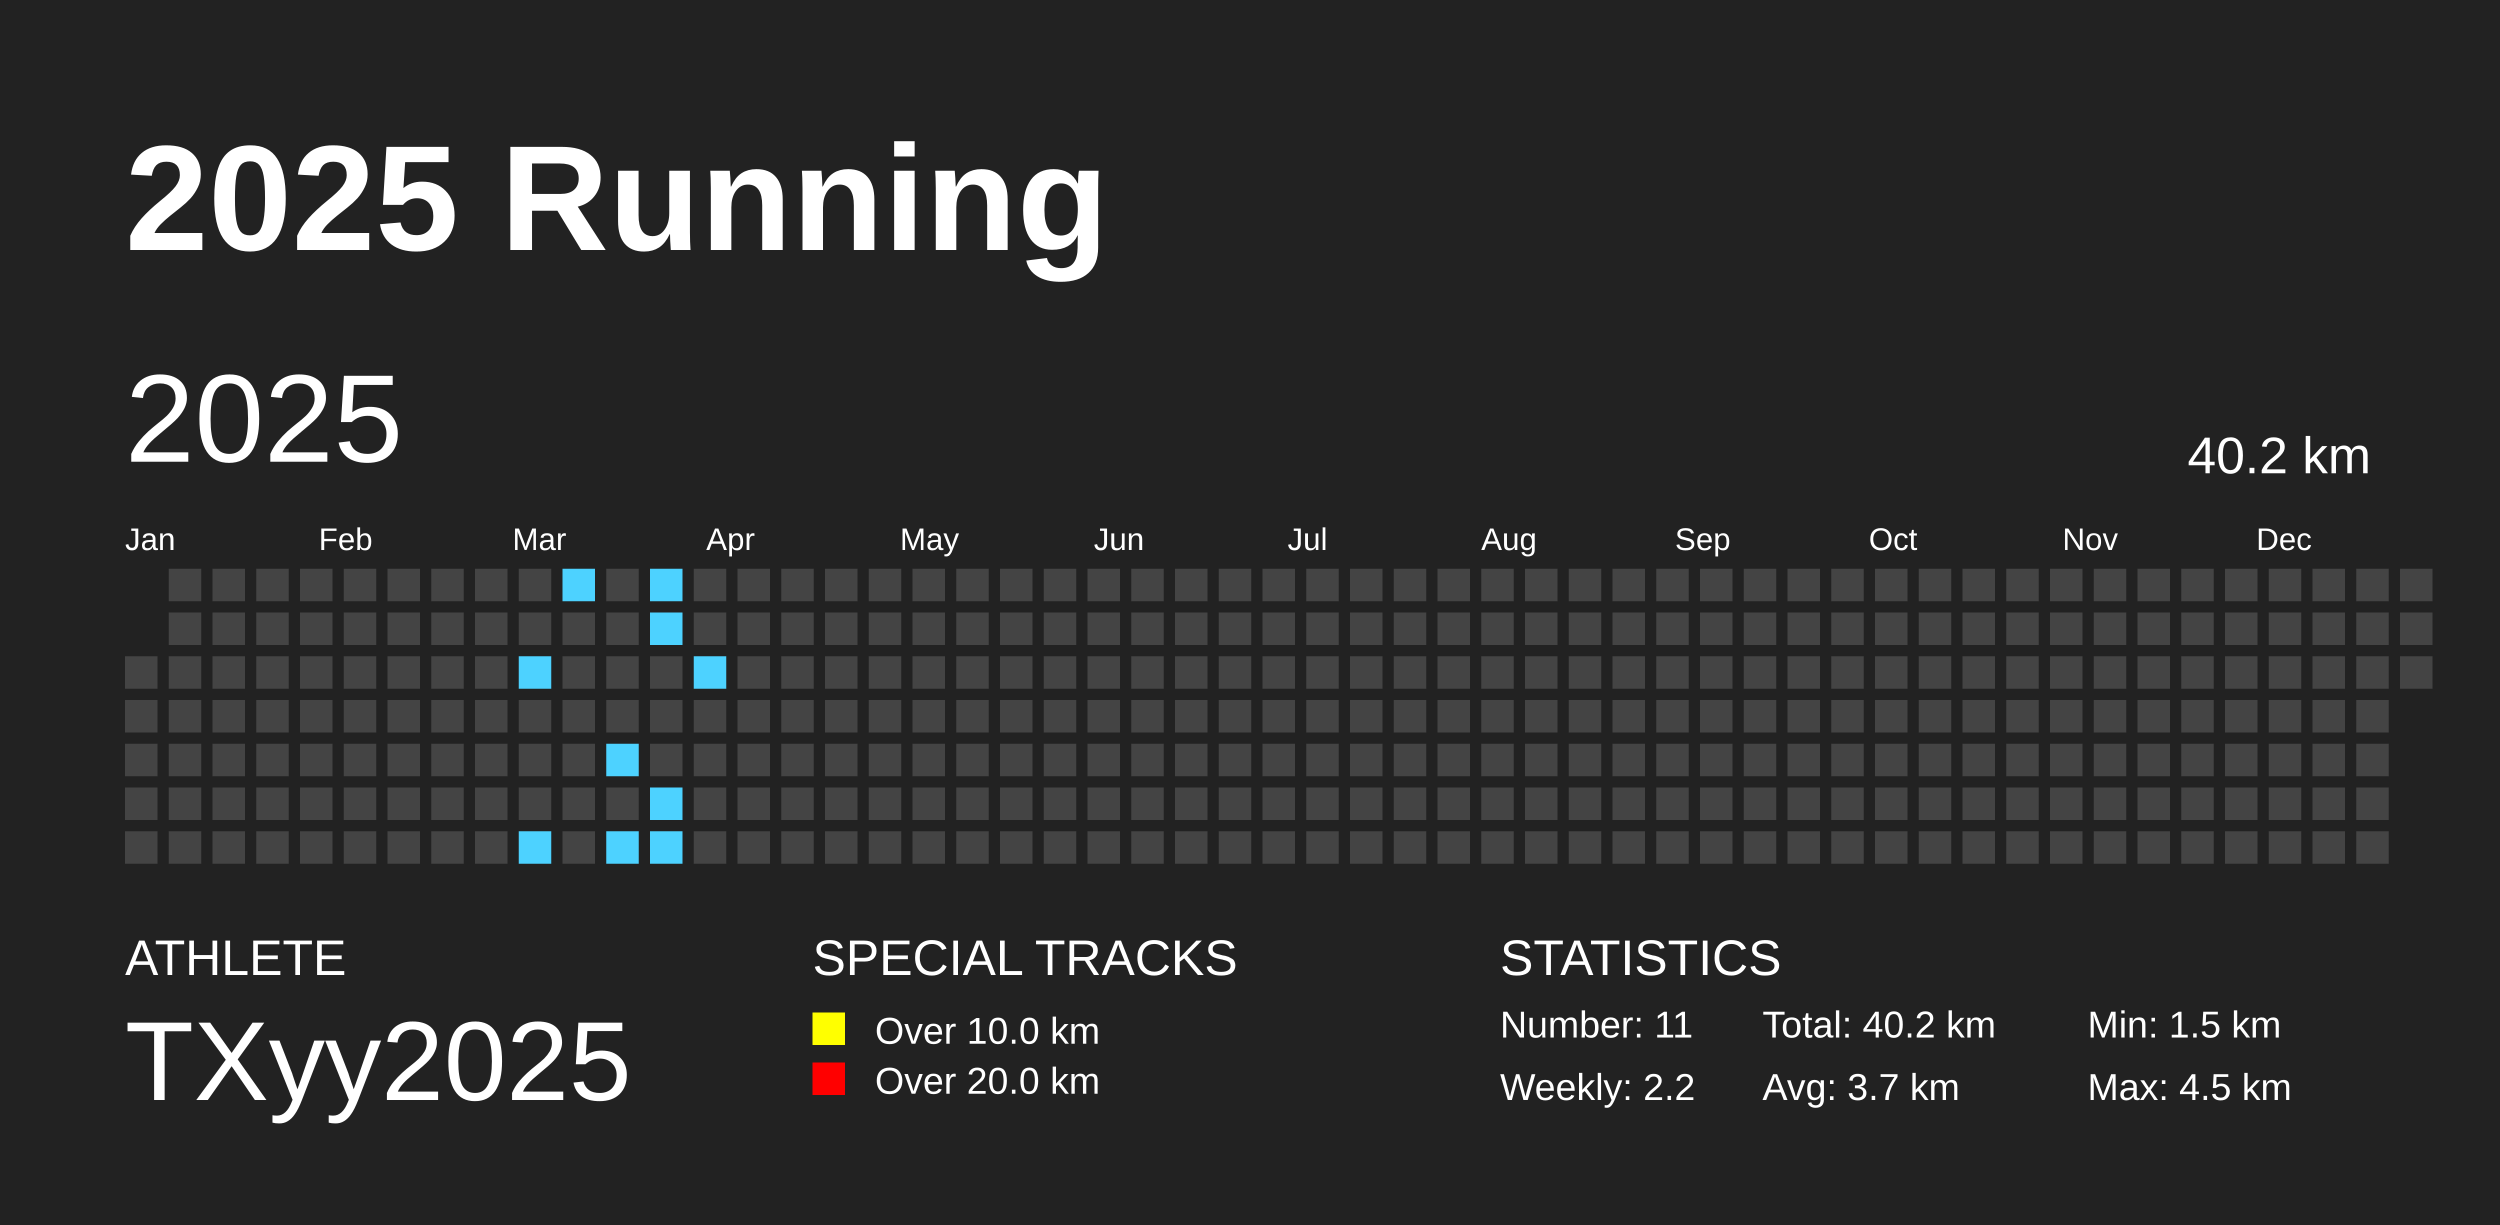
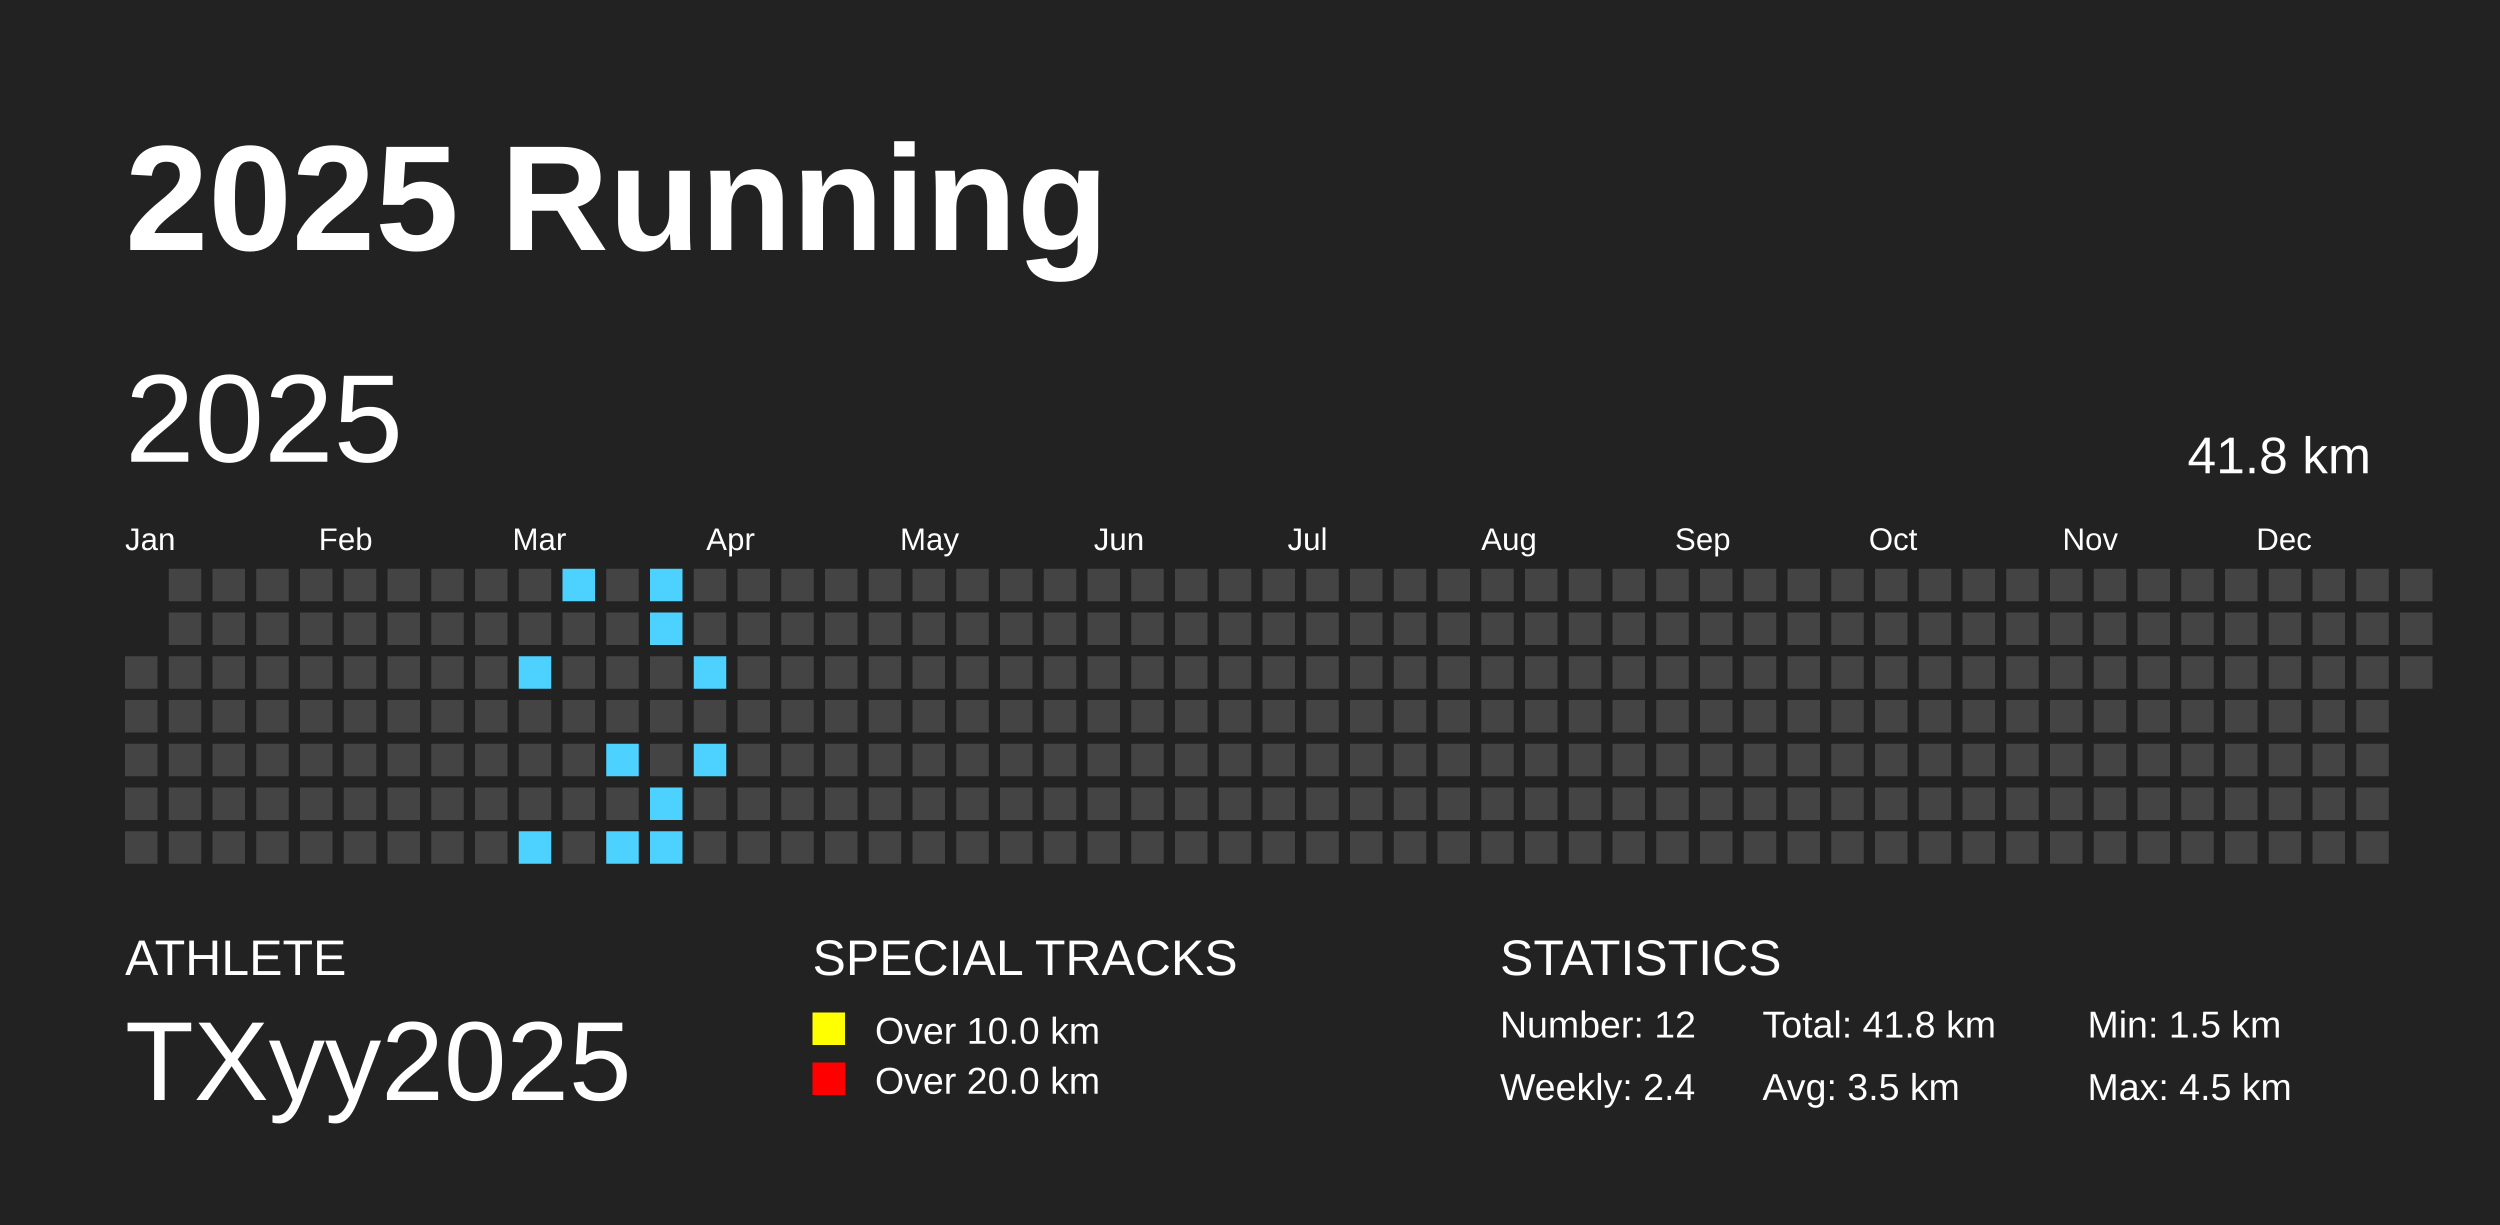
<svg xmlns="http://www.w3.org/2000/svg" baseProfile="full" height="98mm" version="1.1" viewBox="0,0,200,98" width="200mm">
  <defs />
  <rect fill="#222222" height="98" width="200" x="0" y="0" />
  <text fill="#FFFFFF" style="font-size:12px; font-family:Arial; font-weight:bold;" x="10" y="20">2025 Running</text>
  <text fill="#FFFFFF" style="font-size:4px; font-family:Arial" x="10" y="78">ATHLETE</text>
  <text fill="#FFFFFF" style="font-size:9px; font-family:Arial" x="10" y="88">TXyy2025</text>
  <text fill="#FFFFFF" style="font-size:4px; font-family:Arial" x="65" y="78">SPECIAL TRACKS</text>
  <rect fill="yellow" height="2.6" width="2.6" x="65" y="81" />
  <text fill="#FFFFFF" style="font-size:3px; font-family:Arial" x="70" y="83.5">Over 10.0 km</text>
  <rect fill="red" height="2.6" width="2.6" x="65" y="85" />
  <text fill="#FFFFFF" style="font-size:3px; font-family:Arial" x="70" y="87.5">Over 20.0 km</text>
  <text fill="#FFFFFF" style="font-size:4px; font-family:Arial" x="120" y="78">STATISTICS</text>
-   <text fill="#FFFFFF" style="font-size:3px; font-family:Arial" x="120" y="83">Number: 11</text>
-   <text fill="#FFFFFF" style="font-size:3px; font-family:Arial" x="120" y="88">Weekly: 2.2</text>
-   <text fill="#FFFFFF" style="font-size:3px; font-family:Arial" x="141" y="83">Total: 40.2 km</text>
-   <text fill="#FFFFFF" style="font-size:3px; font-family:Arial" x="141" y="88">Avg: 3.7 km</text>
+   <text fill="#FFFFFF" style="font-size:3px; font-family:Arial" x="120" y="83">Number: 12</text>
+   <text fill="#FFFFFF" style="font-size:3px; font-family:Arial" x="120" y="88">Weekly: 2.4</text>
+   <text fill="#FFFFFF" style="font-size:3px; font-family:Arial" x="141" y="83">Total: 41.8 km</text>
+   <text fill="#FFFFFF" style="font-size:3px; font-family:Arial" x="141" y="88">Avg: 3.5 km</text>
  <text fill="#FFFFFF" style="font-size:3px; font-family:Arial" x="167" y="83">Min: 1.5 km</text>
  <text fill="#FFFFFF" style="font-size:3px; font-family:Arial" x="167" y="88">Max: 4.5 km</text>
  <text dominant-baseline="hanging" fill="#FFFFFF" style="font-size:10.0px; font-family:Arial;" x="10" y="30">2025</text>
-   <text dominant-baseline="hanging" fill="#FFFFFF" style="font-size:4.125px; font-family:Arial;" x="175" y="35">40.2 km</text>
+   <text dominant-baseline="hanging" fill="#FFFFFF" style="font-size:4.125px; font-family:Arial;" x="175" y="35">41.8 km</text>
  <text fill="#FFFFFF" style="font-size:2.5px; font-family:Arial" x="10.0" y="44">Jan</text>
  <text fill="#FFFFFF" style="font-size:2.5px; font-family:Arial" x="25.5" y="44">Feb</text>
  <text fill="#FFFFFF" style="font-size:2.5px; font-family:Arial" x="41.0" y="44">Mar</text>
  <text fill="#FFFFFF" style="font-size:2.5px; font-family:Arial" x="56.5" y="44">Apr</text>
  <text fill="#FFFFFF" style="font-size:2.5px; font-family:Arial" x="72.0" y="44">May</text>
  <text fill="#FFFFFF" style="font-size:2.5px; font-family:Arial" x="87.5" y="44">Jun</text>
  <text fill="#FFFFFF" style="font-size:2.5px; font-family:Arial" x="103.0" y="44">Jul</text>
  <text fill="#FFFFFF" style="font-size:2.5px; font-family:Arial" x="118.5" y="44">Aug</text>
  <text fill="#FFFFFF" style="font-size:2.5px; font-family:Arial" x="134.0" y="44">Sep</text>
  <text fill="#FFFFFF" style="font-size:2.5px; font-family:Arial" x="149.5" y="44">Oct</text>
  <text fill="#FFFFFF" style="font-size:2.5px; font-family:Arial" x="165.0" y="44">Nov</text>
  <text fill="#FFFFFF" style="font-size:2.5px; font-family:Arial" x="180.5" y="44">Dec</text>
  <rect fill="#444444" height="2.6" width="2.6" x="10.0" y="52.5" />
  <rect fill="#444444" height="2.6" width="2.6" x="10.0" y="56.0" />
  <rect fill="#444444" height="2.6" width="2.6" x="10.0" y="59.5" />
  <rect fill="#444444" height="2.6" width="2.6" x="10.0" y="63.0" />
  <rect fill="#444444" height="2.6" width="2.6" x="10.0" y="66.5" />
  <rect fill="#444444" height="2.6" width="2.6" x="13.5" y="45.5" />
  <rect fill="#444444" height="2.6" width="2.6" x="13.5" y="49.0" />
  <rect fill="#444444" height="2.6" width="2.6" x="13.5" y="52.5" />
  <rect fill="#444444" height="2.6" width="2.6" x="13.5" y="56.0" />
  <rect fill="#444444" height="2.6" width="2.6" x="13.5" y="59.5" />
  <rect fill="#444444" height="2.6" width="2.6" x="13.5" y="63.0" />
  <rect fill="#444444" height="2.6" width="2.6" x="13.5" y="66.5" />
  <rect fill="#444444" height="2.6" width="2.6" x="17.0" y="45.5" />
  <rect fill="#444444" height="2.6" width="2.6" x="17.0" y="49.0" />
  <rect fill="#444444" height="2.6" width="2.6" x="17.0" y="52.5" />
  <rect fill="#444444" height="2.6" width="2.6" x="17.0" y="56.0" />
  <rect fill="#444444" height="2.6" width="2.6" x="17.0" y="59.5" />
  <rect fill="#444444" height="2.6" width="2.6" x="17.0" y="63.0" />
  <rect fill="#444444" height="2.6" width="2.6" x="17.0" y="66.5" />
  <rect fill="#444444" height="2.6" width="2.6" x="20.5" y="45.5" />
  <rect fill="#444444" height="2.6" width="2.6" x="20.5" y="49.0" />
  <rect fill="#444444" height="2.6" width="2.6" x="20.5" y="52.5" />
  <rect fill="#444444" height="2.6" width="2.6" x="20.5" y="56.0" />
  <rect fill="#444444" height="2.6" width="2.6" x="20.5" y="59.5" />
  <rect fill="#444444" height="2.6" width="2.6" x="20.5" y="63.0" />
  <rect fill="#444444" height="2.6" width="2.6" x="20.5" y="66.5" />
  <rect fill="#444444" height="2.6" width="2.6" x="24.0" y="45.5" />
  <rect fill="#444444" height="2.6" width="2.6" x="24.0" y="49.0" />
  <rect fill="#444444" height="2.6" width="2.6" x="24.0" y="52.5" />
  <rect fill="#444444" height="2.6" width="2.6" x="24.0" y="56.0" />
  <rect fill="#444444" height="2.6" width="2.6" x="24.0" y="59.5" />
  <rect fill="#444444" height="2.6" width="2.6" x="24.0" y="63.0" />
  <rect fill="#444444" height="2.6" width="2.6" x="24.0" y="66.5" />
  <rect fill="#444444" height="2.6" width="2.6" x="27.5" y="45.5" />
  <rect fill="#444444" height="2.6" width="2.6" x="27.5" y="49.0" />
  <rect fill="#444444" height="2.6" width="2.6" x="27.5" y="52.5" />
  <rect fill="#444444" height="2.6" width="2.6" x="27.5" y="56.0" />
  <rect fill="#444444" height="2.6" width="2.6" x="27.5" y="59.5" />
  <rect fill="#444444" height="2.6" width="2.6" x="27.5" y="63.0" />
  <rect fill="#444444" height="2.6" width="2.6" x="27.5" y="66.5" />
  <rect fill="#444444" height="2.6" width="2.6" x="31.0" y="45.5" />
  <rect fill="#444444" height="2.6" width="2.6" x="31.0" y="49.0" />
  <rect fill="#444444" height="2.6" width="2.6" x="31.0" y="52.5" />
  <rect fill="#444444" height="2.6" width="2.6" x="31.0" y="56.0" />
  <rect fill="#444444" height="2.6" width="2.6" x="31.0" y="59.5" />
  <rect fill="#444444" height="2.6" width="2.6" x="31.0" y="63.0" />
  <rect fill="#444444" height="2.6" width="2.6" x="31.0" y="66.5" />
  <rect fill="#444444" height="2.6" width="2.6" x="34.5" y="45.5" />
  <rect fill="#444444" height="2.6" width="2.6" x="34.5" y="49.0" />
  <rect fill="#444444" height="2.6" width="2.6" x="34.5" y="52.5" />
  <rect fill="#444444" height="2.6" width="2.6" x="34.5" y="56.0" />
  <rect fill="#444444" height="2.6" width="2.6" x="34.5" y="59.5" />
  <rect fill="#444444" height="2.6" width="2.6" x="34.5" y="63.0" />
  <rect fill="#444444" height="2.6" width="2.6" x="34.5" y="66.5" />
  <rect fill="#444444" height="2.6" width="2.6" x="38.0" y="45.5" />
  <rect fill="#444444" height="2.6" width="2.6" x="38.0" y="49.0" />
  <rect fill="#444444" height="2.6" width="2.6" x="38.0" y="52.5" />
  <rect fill="#444444" height="2.6" width="2.6" x="38.0" y="56.0" />
  <rect fill="#444444" height="2.6" width="2.6" x="38.0" y="59.5" />
  <rect fill="#444444" height="2.6" width="2.6" x="38.0" y="63.0" />
  <rect fill="#444444" height="2.6" width="2.6" x="38.0" y="66.5" />
  <rect fill="#444444" height="2.6" width="2.6" x="41.5" y="45.5" />
  <rect fill="#444444" height="2.6" width="2.6" x="41.5" y="49.0" />
  <rect fill="#4DD2FF" height="2.6" width="2.6" x="41.5" y="52.5" />
  <rect fill="#444444" height="2.6" width="2.6" x="41.5" y="56.0" />
  <rect fill="#444444" height="2.6" width="2.6" x="41.5" y="59.5" />
  <rect fill="#444444" height="2.6" width="2.6" x="41.5" y="63.0" />
  <rect fill="#4DD2FF" height="2.6" width="2.6" x="41.5" y="66.5" />
  <rect fill="#4DD2FF" height="2.6" width="2.6" x="45.0" y="45.5" />
  <rect fill="#444444" height="2.6" width="2.6" x="45.0" y="49.0" />
  <rect fill="#444444" height="2.6" width="2.6" x="45.0" y="52.5" />
  <rect fill="#444444" height="2.6" width="2.6" x="45.0" y="56.0" />
  <rect fill="#444444" height="2.6" width="2.6" x="45.0" y="59.5" />
  <rect fill="#444444" height="2.6" width="2.6" x="45.0" y="63.0" />
  <rect fill="#444444" height="2.6" width="2.6" x="45.0" y="66.5" />
  <rect fill="#444444" height="2.6" width="2.6" x="48.5" y="45.5" />
  <rect fill="#444444" height="2.6" width="2.6" x="48.5" y="49.0" />
  <rect fill="#444444" height="2.6" width="2.6" x="48.5" y="52.5" />
  <rect fill="#444444" height="2.6" width="2.6" x="48.5" y="56.0" />
  <rect fill="#4DD2FF" height="2.6" width="2.6" x="48.5" y="59.5" />
  <rect fill="#444444" height="2.6" width="2.6" x="48.5" y="63.0" />
  <rect fill="#4DD2FF" height="2.6" width="2.6" x="48.5" y="66.5" />
  <rect fill="#4DD2FF" height="2.6" width="2.6" x="52.0" y="45.5" />
  <rect fill="#4DD2FF" height="2.6" width="2.6" x="52.0" y="49.0" />
  <rect fill="#444444" height="2.6" width="2.6" x="52.0" y="52.5" />
  <rect fill="#444444" height="2.6" width="2.6" x="52.0" y="56.0" />
  <rect fill="#444444" height="2.6" width="2.6" x="52.0" y="59.5" />
  <rect fill="#4DD2FF" height="2.6" width="2.6" x="52.0" y="63.0" />
  <rect fill="#4DD2FF" height="2.6" width="2.6" x="52.0" y="66.5" />
  <rect fill="#444444" height="2.6" width="2.6" x="55.5" y="45.5" />
  <rect fill="#444444" height="2.6" width="2.6" x="55.5" y="49.0" />
  <rect fill="#4DD2FF" height="2.6" width="2.6" x="55.5" y="52.5" />
  <rect fill="#444444" height="2.6" width="2.6" x="55.5" y="56.0" />
-   <rect fill="#444444" height="2.6" width="2.6" x="55.5" y="59.5" />
+   <rect fill="#4DD2FF" height="2.6" width="2.6" x="55.5" y="59.5" />
  <rect fill="#444444" height="2.6" width="2.6" x="55.5" y="63.0" />
  <rect fill="#444444" height="2.6" width="2.6" x="55.5" y="66.5" />
  <rect fill="#444444" height="2.6" width="2.6" x="59.0" y="45.5" />
  <rect fill="#444444" height="2.6" width="2.6" x="59.0" y="49.0" />
  <rect fill="#444444" height="2.6" width="2.6" x="59.0" y="52.5" />
  <rect fill="#444444" height="2.6" width="2.6" x="59.0" y="56.0" />
  <rect fill="#444444" height="2.6" width="2.6" x="59.0" y="59.5" />
  <rect fill="#444444" height="2.6" width="2.6" x="59.0" y="63.0" />
  <rect fill="#444444" height="2.6" width="2.6" x="59.0" y="66.5" />
  <rect fill="#444444" height="2.6" width="2.6" x="62.5" y="45.5" />
  <rect fill="#444444" height="2.6" width="2.6" x="62.5" y="49.0" />
  <rect fill="#444444" height="2.6" width="2.6" x="62.5" y="52.5" />
  <rect fill="#444444" height="2.6" width="2.6" x="62.5" y="56.0" />
  <rect fill="#444444" height="2.6" width="2.6" x="62.5" y="59.5" />
  <rect fill="#444444" height="2.6" width="2.6" x="62.5" y="63.0" />
  <rect fill="#444444" height="2.6" width="2.6" x="62.5" y="66.5" />
  <rect fill="#444444" height="2.6" width="2.6" x="66.0" y="45.5" />
  <rect fill="#444444" height="2.6" width="2.6" x="66.0" y="49.0" />
  <rect fill="#444444" height="2.6" width="2.6" x="66.0" y="52.5" />
  <rect fill="#444444" height="2.6" width="2.6" x="66.0" y="56.0" />
  <rect fill="#444444" height="2.6" width="2.6" x="66.0" y="59.5" />
  <rect fill="#444444" height="2.6" width="2.6" x="66.0" y="63.0" />
  <rect fill="#444444" height="2.6" width="2.6" x="66.0" y="66.5" />
  <rect fill="#444444" height="2.6" width="2.6" x="69.5" y="45.5" />
  <rect fill="#444444" height="2.6" width="2.6" x="69.5" y="49.0" />
  <rect fill="#444444" height="2.6" width="2.6" x="69.5" y="52.5" />
  <rect fill="#444444" height="2.6" width="2.6" x="69.5" y="56.0" />
  <rect fill="#444444" height="2.6" width="2.6" x="69.5" y="59.5" />
  <rect fill="#444444" height="2.6" width="2.6" x="69.5" y="63.0" />
  <rect fill="#444444" height="2.6" width="2.6" x="69.5" y="66.5" />
  <rect fill="#444444" height="2.6" width="2.6" x="73.0" y="45.5" />
  <rect fill="#444444" height="2.6" width="2.6" x="73.0" y="49.0" />
  <rect fill="#444444" height="2.6" width="2.6" x="73.0" y="52.5" />
  <rect fill="#444444" height="2.6" width="2.6" x="73.0" y="56.0" />
  <rect fill="#444444" height="2.6" width="2.6" x="73.0" y="59.5" />
  <rect fill="#444444" height="2.6" width="2.6" x="73.0" y="63.0" />
  <rect fill="#444444" height="2.6" width="2.6" x="73.0" y="66.5" />
  <rect fill="#444444" height="2.6" width="2.6" x="76.5" y="45.5" />
  <rect fill="#444444" height="2.6" width="2.6" x="76.5" y="49.0" />
  <rect fill="#444444" height="2.6" width="2.6" x="76.5" y="52.5" />
  <rect fill="#444444" height="2.6" width="2.6" x="76.5" y="56.0" />
  <rect fill="#444444" height="2.6" width="2.6" x="76.5" y="59.5" />
  <rect fill="#444444" height="2.6" width="2.6" x="76.5" y="63.0" />
  <rect fill="#444444" height="2.6" width="2.6" x="76.5" y="66.5" />
  <rect fill="#444444" height="2.6" width="2.6" x="80.0" y="45.5" />
  <rect fill="#444444" height="2.6" width="2.6" x="80.0" y="49.0" />
  <rect fill="#444444" height="2.6" width="2.6" x="80.0" y="52.5" />
  <rect fill="#444444" height="2.6" width="2.6" x="80.0" y="56.0" />
  <rect fill="#444444" height="2.6" width="2.6" x="80.0" y="59.5" />
  <rect fill="#444444" height="2.6" width="2.6" x="80.0" y="63.0" />
  <rect fill="#444444" height="2.6" width="2.6" x="80.0" y="66.5" />
  <rect fill="#444444" height="2.6" width="2.6" x="83.5" y="45.5" />
  <rect fill="#444444" height="2.6" width="2.6" x="83.5" y="49.0" />
  <rect fill="#444444" height="2.6" width="2.6" x="83.5" y="52.5" />
  <rect fill="#444444" height="2.6" width="2.6" x="83.5" y="56.0" />
  <rect fill="#444444" height="2.6" width="2.6" x="83.5" y="59.5" />
  <rect fill="#444444" height="2.6" width="2.6" x="83.5" y="63.0" />
  <rect fill="#444444" height="2.6" width="2.6" x="83.5" y="66.5" />
  <rect fill="#444444" height="2.6" width="2.6" x="87.0" y="45.5" />
  <rect fill="#444444" height="2.6" width="2.6" x="87.0" y="49.0" />
  <rect fill="#444444" height="2.6" width="2.6" x="87.0" y="52.5" />
  <rect fill="#444444" height="2.6" width="2.6" x="87.0" y="56.0" />
  <rect fill="#444444" height="2.6" width="2.6" x="87.0" y="59.5" />
  <rect fill="#444444" height="2.6" width="2.6" x="87.0" y="63.0" />
  <rect fill="#444444" height="2.6" width="2.6" x="87.0" y="66.5" />
  <rect fill="#444444" height="2.6" width="2.6" x="90.5" y="45.5" />
  <rect fill="#444444" height="2.6" width="2.6" x="90.5" y="49.0" />
  <rect fill="#444444" height="2.6" width="2.6" x="90.5" y="52.5" />
  <rect fill="#444444" height="2.6" width="2.6" x="90.5" y="56.0" />
  <rect fill="#444444" height="2.6" width="2.6" x="90.5" y="59.5" />
  <rect fill="#444444" height="2.6" width="2.6" x="90.5" y="63.0" />
  <rect fill="#444444" height="2.6" width="2.6" x="90.5" y="66.5" />
  <rect fill="#444444" height="2.6" width="2.6" x="94.0" y="45.5" />
  <rect fill="#444444" height="2.6" width="2.6" x="94.0" y="49.0" />
  <rect fill="#444444" height="2.6" width="2.6" x="94.0" y="52.5" />
  <rect fill="#444444" height="2.6" width="2.6" x="94.0" y="56.0" />
  <rect fill="#444444" height="2.6" width="2.6" x="94.0" y="59.5" />
  <rect fill="#444444" height="2.6" width="2.6" x="94.0" y="63.0" />
  <rect fill="#444444" height="2.6" width="2.6" x="94.0" y="66.5" />
  <rect fill="#444444" height="2.6" width="2.6" x="97.5" y="45.5" />
  <rect fill="#444444" height="2.6" width="2.6" x="97.5" y="49.0" />
  <rect fill="#444444" height="2.6" width="2.6" x="97.5" y="52.5" />
  <rect fill="#444444" height="2.6" width="2.6" x="97.5" y="56.0" />
  <rect fill="#444444" height="2.6" width="2.6" x="97.5" y="59.5" />
  <rect fill="#444444" height="2.6" width="2.6" x="97.5" y="63.0" />
  <rect fill="#444444" height="2.6" width="2.6" x="97.5" y="66.5" />
  <rect fill="#444444" height="2.6" width="2.6" x="101.0" y="45.5" />
  <rect fill="#444444" height="2.6" width="2.6" x="101.0" y="49.0" />
  <rect fill="#444444" height="2.6" width="2.6" x="101.0" y="52.5" />
  <rect fill="#444444" height="2.6" width="2.6" x="101.0" y="56.0" />
  <rect fill="#444444" height="2.6" width="2.6" x="101.0" y="59.5" />
  <rect fill="#444444" height="2.6" width="2.6" x="101.0" y="63.0" />
  <rect fill="#444444" height="2.6" width="2.6" x="101.0" y="66.5" />
  <rect fill="#444444" height="2.6" width="2.6" x="104.5" y="45.5" />
  <rect fill="#444444" height="2.6" width="2.6" x="104.5" y="49.0" />
  <rect fill="#444444" height="2.6" width="2.6" x="104.5" y="52.5" />
  <rect fill="#444444" height="2.6" width="2.6" x="104.5" y="56.0" />
  <rect fill="#444444" height="2.6" width="2.6" x="104.5" y="59.5" />
  <rect fill="#444444" height="2.6" width="2.6" x="104.5" y="63.0" />
  <rect fill="#444444" height="2.6" width="2.6" x="104.5" y="66.5" />
  <rect fill="#444444" height="2.6" width="2.6" x="108.0" y="45.5" />
  <rect fill="#444444" height="2.6" width="2.6" x="108.0" y="49.0" />
  <rect fill="#444444" height="2.6" width="2.6" x="108.0" y="52.5" />
  <rect fill="#444444" height="2.6" width="2.6" x="108.0" y="56.0" />
  <rect fill="#444444" height="2.6" width="2.6" x="108.0" y="59.5" />
  <rect fill="#444444" height="2.6" width="2.6" x="108.0" y="63.0" />
  <rect fill="#444444" height="2.6" width="2.6" x="108.0" y="66.5" />
  <rect fill="#444444" height="2.6" width="2.6" x="111.5" y="45.5" />
  <rect fill="#444444" height="2.6" width="2.6" x="111.5" y="49.0" />
  <rect fill="#444444" height="2.6" width="2.6" x="111.5" y="52.5" />
  <rect fill="#444444" height="2.6" width="2.6" x="111.5" y="56.0" />
  <rect fill="#444444" height="2.6" width="2.6" x="111.5" y="59.5" />
  <rect fill="#444444" height="2.6" width="2.6" x="111.5" y="63.0" />
  <rect fill="#444444" height="2.6" width="2.6" x="111.5" y="66.5" />
  <rect fill="#444444" height="2.6" width="2.6" x="115.0" y="45.5" />
  <rect fill="#444444" height="2.6" width="2.6" x="115.0" y="49.0" />
  <rect fill="#444444" height="2.6" width="2.6" x="115.0" y="52.5" />
  <rect fill="#444444" height="2.6" width="2.6" x="115.0" y="56.0" />
  <rect fill="#444444" height="2.6" width="2.6" x="115.0" y="59.5" />
  <rect fill="#444444" height="2.6" width="2.6" x="115.0" y="63.0" />
  <rect fill="#444444" height="2.6" width="2.6" x="115.0" y="66.5" />
  <rect fill="#444444" height="2.6" width="2.6" x="118.5" y="45.5" />
  <rect fill="#444444" height="2.6" width="2.6" x="118.5" y="49.0" />
  <rect fill="#444444" height="2.6" width="2.6" x="118.5" y="52.5" />
  <rect fill="#444444" height="2.6" width="2.6" x="118.5" y="56.0" />
  <rect fill="#444444" height="2.6" width="2.6" x="118.5" y="59.5" />
  <rect fill="#444444" height="2.6" width="2.6" x="118.5" y="63.0" />
  <rect fill="#444444" height="2.6" width="2.6" x="118.5" y="66.5" />
  <rect fill="#444444" height="2.6" width="2.6" x="122.0" y="45.5" />
  <rect fill="#444444" height="2.6" width="2.6" x="122.0" y="49.0" />
  <rect fill="#444444" height="2.6" width="2.6" x="122.0" y="52.5" />
  <rect fill="#444444" height="2.6" width="2.6" x="122.0" y="56.0" />
  <rect fill="#444444" height="2.6" width="2.6" x="122.0" y="59.5" />
  <rect fill="#444444" height="2.6" width="2.6" x="122.0" y="63.0" />
  <rect fill="#444444" height="2.6" width="2.6" x="122.0" y="66.5" />
  <rect fill="#444444" height="2.6" width="2.6" x="125.5" y="45.5" />
  <rect fill="#444444" height="2.6" width="2.6" x="125.5" y="49.0" />
  <rect fill="#444444" height="2.6" width="2.6" x="125.5" y="52.5" />
  <rect fill="#444444" height="2.6" width="2.6" x="125.5" y="56.0" />
  <rect fill="#444444" height="2.6" width="2.6" x="125.5" y="59.5" />
  <rect fill="#444444" height="2.6" width="2.6" x="125.5" y="63.0" />
  <rect fill="#444444" height="2.6" width="2.6" x="125.5" y="66.5" />
  <rect fill="#444444" height="2.6" width="2.6" x="129.0" y="45.5" />
  <rect fill="#444444" height="2.6" width="2.6" x="129.0" y="49.0" />
  <rect fill="#444444" height="2.6" width="2.6" x="129.0" y="52.5" />
  <rect fill="#444444" height="2.6" width="2.6" x="129.0" y="56.0" />
  <rect fill="#444444" height="2.6" width="2.6" x="129.0" y="59.5" />
  <rect fill="#444444" height="2.6" width="2.6" x="129.0" y="63.0" />
  <rect fill="#444444" height="2.6" width="2.6" x="129.0" y="66.5" />
  <rect fill="#444444" height="2.6" width="2.6" x="132.5" y="45.5" />
  <rect fill="#444444" height="2.6" width="2.6" x="132.5" y="49.0" />
  <rect fill="#444444" height="2.6" width="2.6" x="132.5" y="52.5" />
  <rect fill="#444444" height="2.6" width="2.6" x="132.5" y="56.0" />
  <rect fill="#444444" height="2.6" width="2.6" x="132.5" y="59.5" />
  <rect fill="#444444" height="2.6" width="2.6" x="132.5" y="63.0" />
  <rect fill="#444444" height="2.6" width="2.6" x="132.5" y="66.5" />
  <rect fill="#444444" height="2.6" width="2.6" x="136.0" y="45.5" />
  <rect fill="#444444" height="2.6" width="2.6" x="136.0" y="49.0" />
  <rect fill="#444444" height="2.6" width="2.6" x="136.0" y="52.5" />
  <rect fill="#444444" height="2.6" width="2.6" x="136.0" y="56.0" />
  <rect fill="#444444" height="2.6" width="2.6" x="136.0" y="59.5" />
  <rect fill="#444444" height="2.6" width="2.6" x="136.0" y="63.0" />
  <rect fill="#444444" height="2.6" width="2.6" x="136.0" y="66.5" />
  <rect fill="#444444" height="2.6" width="2.6" x="139.5" y="45.5" />
  <rect fill="#444444" height="2.6" width="2.6" x="139.5" y="49.0" />
  <rect fill="#444444" height="2.6" width="2.6" x="139.5" y="52.5" />
  <rect fill="#444444" height="2.6" width="2.6" x="139.5" y="56.0" />
  <rect fill="#444444" height="2.6" width="2.6" x="139.5" y="59.5" />
  <rect fill="#444444" height="2.6" width="2.6" x="139.5" y="63.0" />
  <rect fill="#444444" height="2.6" width="2.6" x="139.5" y="66.5" />
  <rect fill="#444444" height="2.6" width="2.6" x="143.0" y="45.5" />
  <rect fill="#444444" height="2.6" width="2.6" x="143.0" y="49.0" />
  <rect fill="#444444" height="2.6" width="2.6" x="143.0" y="52.5" />
  <rect fill="#444444" height="2.6" width="2.6" x="143.0" y="56.0" />
  <rect fill="#444444" height="2.6" width="2.6" x="143.0" y="59.5" />
  <rect fill="#444444" height="2.6" width="2.6" x="143.0" y="63.0" />
  <rect fill="#444444" height="2.6" width="2.6" x="143.0" y="66.5" />
  <rect fill="#444444" height="2.6" width="2.6" x="146.5" y="45.5" />
  <rect fill="#444444" height="2.6" width="2.6" x="146.5" y="49.0" />
  <rect fill="#444444" height="2.6" width="2.6" x="146.5" y="52.5" />
  <rect fill="#444444" height="2.6" width="2.6" x="146.5" y="56.0" />
  <rect fill="#444444" height="2.6" width="2.6" x="146.5" y="59.5" />
  <rect fill="#444444" height="2.6" width="2.6" x="146.5" y="63.0" />
  <rect fill="#444444" height="2.6" width="2.6" x="146.5" y="66.5" />
  <rect fill="#444444" height="2.6" width="2.6" x="150.0" y="45.5" />
  <rect fill="#444444" height="2.6" width="2.6" x="150.0" y="49.0" />
  <rect fill="#444444" height="2.6" width="2.6" x="150.0" y="52.5" />
  <rect fill="#444444" height="2.6" width="2.6" x="150.0" y="56.0" />
  <rect fill="#444444" height="2.6" width="2.6" x="150.0" y="59.5" />
  <rect fill="#444444" height="2.6" width="2.6" x="150.0" y="63.0" />
  <rect fill="#444444" height="2.6" width="2.6" x="150.0" y="66.5" />
  <rect fill="#444444" height="2.6" width="2.6" x="153.5" y="45.5" />
  <rect fill="#444444" height="2.6" width="2.6" x="153.5" y="49.0" />
  <rect fill="#444444" height="2.6" width="2.6" x="153.5" y="52.5" />
  <rect fill="#444444" height="2.6" width="2.6" x="153.5" y="56.0" />
  <rect fill="#444444" height="2.6" width="2.6" x="153.5" y="59.5" />
  <rect fill="#444444" height="2.6" width="2.6" x="153.5" y="63.0" />
  <rect fill="#444444" height="2.6" width="2.6" x="153.5" y="66.5" />
  <rect fill="#444444" height="2.6" width="2.6" x="157.0" y="45.5" />
  <rect fill="#444444" height="2.6" width="2.6" x="157.0" y="49.0" />
  <rect fill="#444444" height="2.6" width="2.6" x="157.0" y="52.5" />
  <rect fill="#444444" height="2.6" width="2.6" x="157.0" y="56.0" />
  <rect fill="#444444" height="2.6" width="2.6" x="157.0" y="59.5" />
  <rect fill="#444444" height="2.6" width="2.6" x="157.0" y="63.0" />
  <rect fill="#444444" height="2.6" width="2.6" x="157.0" y="66.5" />
  <rect fill="#444444" height="2.6" width="2.6" x="160.5" y="45.5" />
  <rect fill="#444444" height="2.6" width="2.6" x="160.5" y="49.0" />
  <rect fill="#444444" height="2.6" width="2.6" x="160.5" y="52.5" />
  <rect fill="#444444" height="2.6" width="2.6" x="160.5" y="56.0" />
  <rect fill="#444444" height="2.6" width="2.6" x="160.5" y="59.5" />
  <rect fill="#444444" height="2.6" width="2.6" x="160.5" y="63.0" />
  <rect fill="#444444" height="2.6" width="2.6" x="160.5" y="66.5" />
  <rect fill="#444444" height="2.6" width="2.6" x="164.0" y="45.5" />
  <rect fill="#444444" height="2.6" width="2.6" x="164.0" y="49.0" />
  <rect fill="#444444" height="2.6" width="2.6" x="164.0" y="52.5" />
  <rect fill="#444444" height="2.6" width="2.6" x="164.0" y="56.0" />
  <rect fill="#444444" height="2.6" width="2.6" x="164.0" y="59.5" />
  <rect fill="#444444" height="2.6" width="2.6" x="164.0" y="63.0" />
  <rect fill="#444444" height="2.6" width="2.6" x="164.0" y="66.5" />
  <rect fill="#444444" height="2.6" width="2.6" x="167.5" y="45.5" />
  <rect fill="#444444" height="2.6" width="2.6" x="167.5" y="49.0" />
  <rect fill="#444444" height="2.6" width="2.6" x="167.5" y="52.5" />
  <rect fill="#444444" height="2.6" width="2.6" x="167.5" y="56.0" />
  <rect fill="#444444" height="2.6" width="2.6" x="167.5" y="59.5" />
  <rect fill="#444444" height="2.6" width="2.6" x="167.5" y="63.0" />
  <rect fill="#444444" height="2.6" width="2.6" x="167.5" y="66.5" />
  <rect fill="#444444" height="2.6" width="2.6" x="171.0" y="45.5" />
  <rect fill="#444444" height="2.6" width="2.6" x="171.0" y="49.0" />
  <rect fill="#444444" height="2.6" width="2.6" x="171.0" y="52.5" />
  <rect fill="#444444" height="2.6" width="2.6" x="171.0" y="56.0" />
  <rect fill="#444444" height="2.6" width="2.6" x="171.0" y="59.5" />
  <rect fill="#444444" height="2.6" width="2.6" x="171.0" y="63.0" />
  <rect fill="#444444" height="2.6" width="2.6" x="171.0" y="66.5" />
  <rect fill="#444444" height="2.6" width="2.6" x="174.5" y="45.5" />
  <rect fill="#444444" height="2.6" width="2.6" x="174.5" y="49.0" />
  <rect fill="#444444" height="2.6" width="2.6" x="174.5" y="52.5" />
  <rect fill="#444444" height="2.6" width="2.6" x="174.5" y="56.0" />
  <rect fill="#444444" height="2.6" width="2.6" x="174.5" y="59.5" />
  <rect fill="#444444" height="2.6" width="2.6" x="174.5" y="63.0" />
  <rect fill="#444444" height="2.6" width="2.6" x="174.5" y="66.5" />
  <rect fill="#444444" height="2.6" width="2.6" x="178.0" y="45.5" />
  <rect fill="#444444" height="2.6" width="2.6" x="178.0" y="49.0" />
  <rect fill="#444444" height="2.6" width="2.6" x="178.0" y="52.5" />
  <rect fill="#444444" height="2.6" width="2.6" x="178.0" y="56.0" />
  <rect fill="#444444" height="2.6" width="2.6" x="178.0" y="59.5" />
  <rect fill="#444444" height="2.6" width="2.6" x="178.0" y="63.0" />
  <rect fill="#444444" height="2.6" width="2.6" x="178.0" y="66.5" />
  <rect fill="#444444" height="2.6" width="2.6" x="181.5" y="45.5" />
  <rect fill="#444444" height="2.6" width="2.6" x="181.5" y="49.0" />
  <rect fill="#444444" height="2.6" width="2.6" x="181.5" y="52.5" />
  <rect fill="#444444" height="2.6" width="2.6" x="181.5" y="56.0" />
  <rect fill="#444444" height="2.6" width="2.6" x="181.5" y="59.5" />
  <rect fill="#444444" height="2.6" width="2.6" x="181.5" y="63.0" />
  <rect fill="#444444" height="2.6" width="2.6" x="181.5" y="66.5" />
  <rect fill="#444444" height="2.6" width="2.6" x="185.0" y="45.5" />
  <rect fill="#444444" height="2.6" width="2.6" x="185.0" y="49.0" />
  <rect fill="#444444" height="2.6" width="2.6" x="185.0" y="52.5" />
  <rect fill="#444444" height="2.6" width="2.6" x="185.0" y="56.0" />
  <rect fill="#444444" height="2.6" width="2.6" x="185.0" y="59.5" />
  <rect fill="#444444" height="2.6" width="2.6" x="185.0" y="63.0" />
  <rect fill="#444444" height="2.6" width="2.6" x="185.0" y="66.5" />
  <rect fill="#444444" height="2.6" width="2.6" x="188.5" y="45.5" />
  <rect fill="#444444" height="2.6" width="2.6" x="188.5" y="49.0" />
  <rect fill="#444444" height="2.6" width="2.6" x="188.5" y="52.5" />
  <rect fill="#444444" height="2.6" width="2.6" x="188.5" y="56.0" />
  <rect fill="#444444" height="2.6" width="2.6" x="188.5" y="59.5" />
  <rect fill="#444444" height="2.6" width="2.6" x="188.5" y="63.0" />
  <rect fill="#444444" height="2.6" width="2.6" x="188.5" y="66.5" />
  <rect fill="#444444" height="2.6" width="2.6" x="192.0" y="45.5" />
  <rect fill="#444444" height="2.6" width="2.6" x="192.0" y="49.0" />
  <rect fill="#444444" height="2.6" width="2.6" x="192.0" y="52.5" />
</svg>
